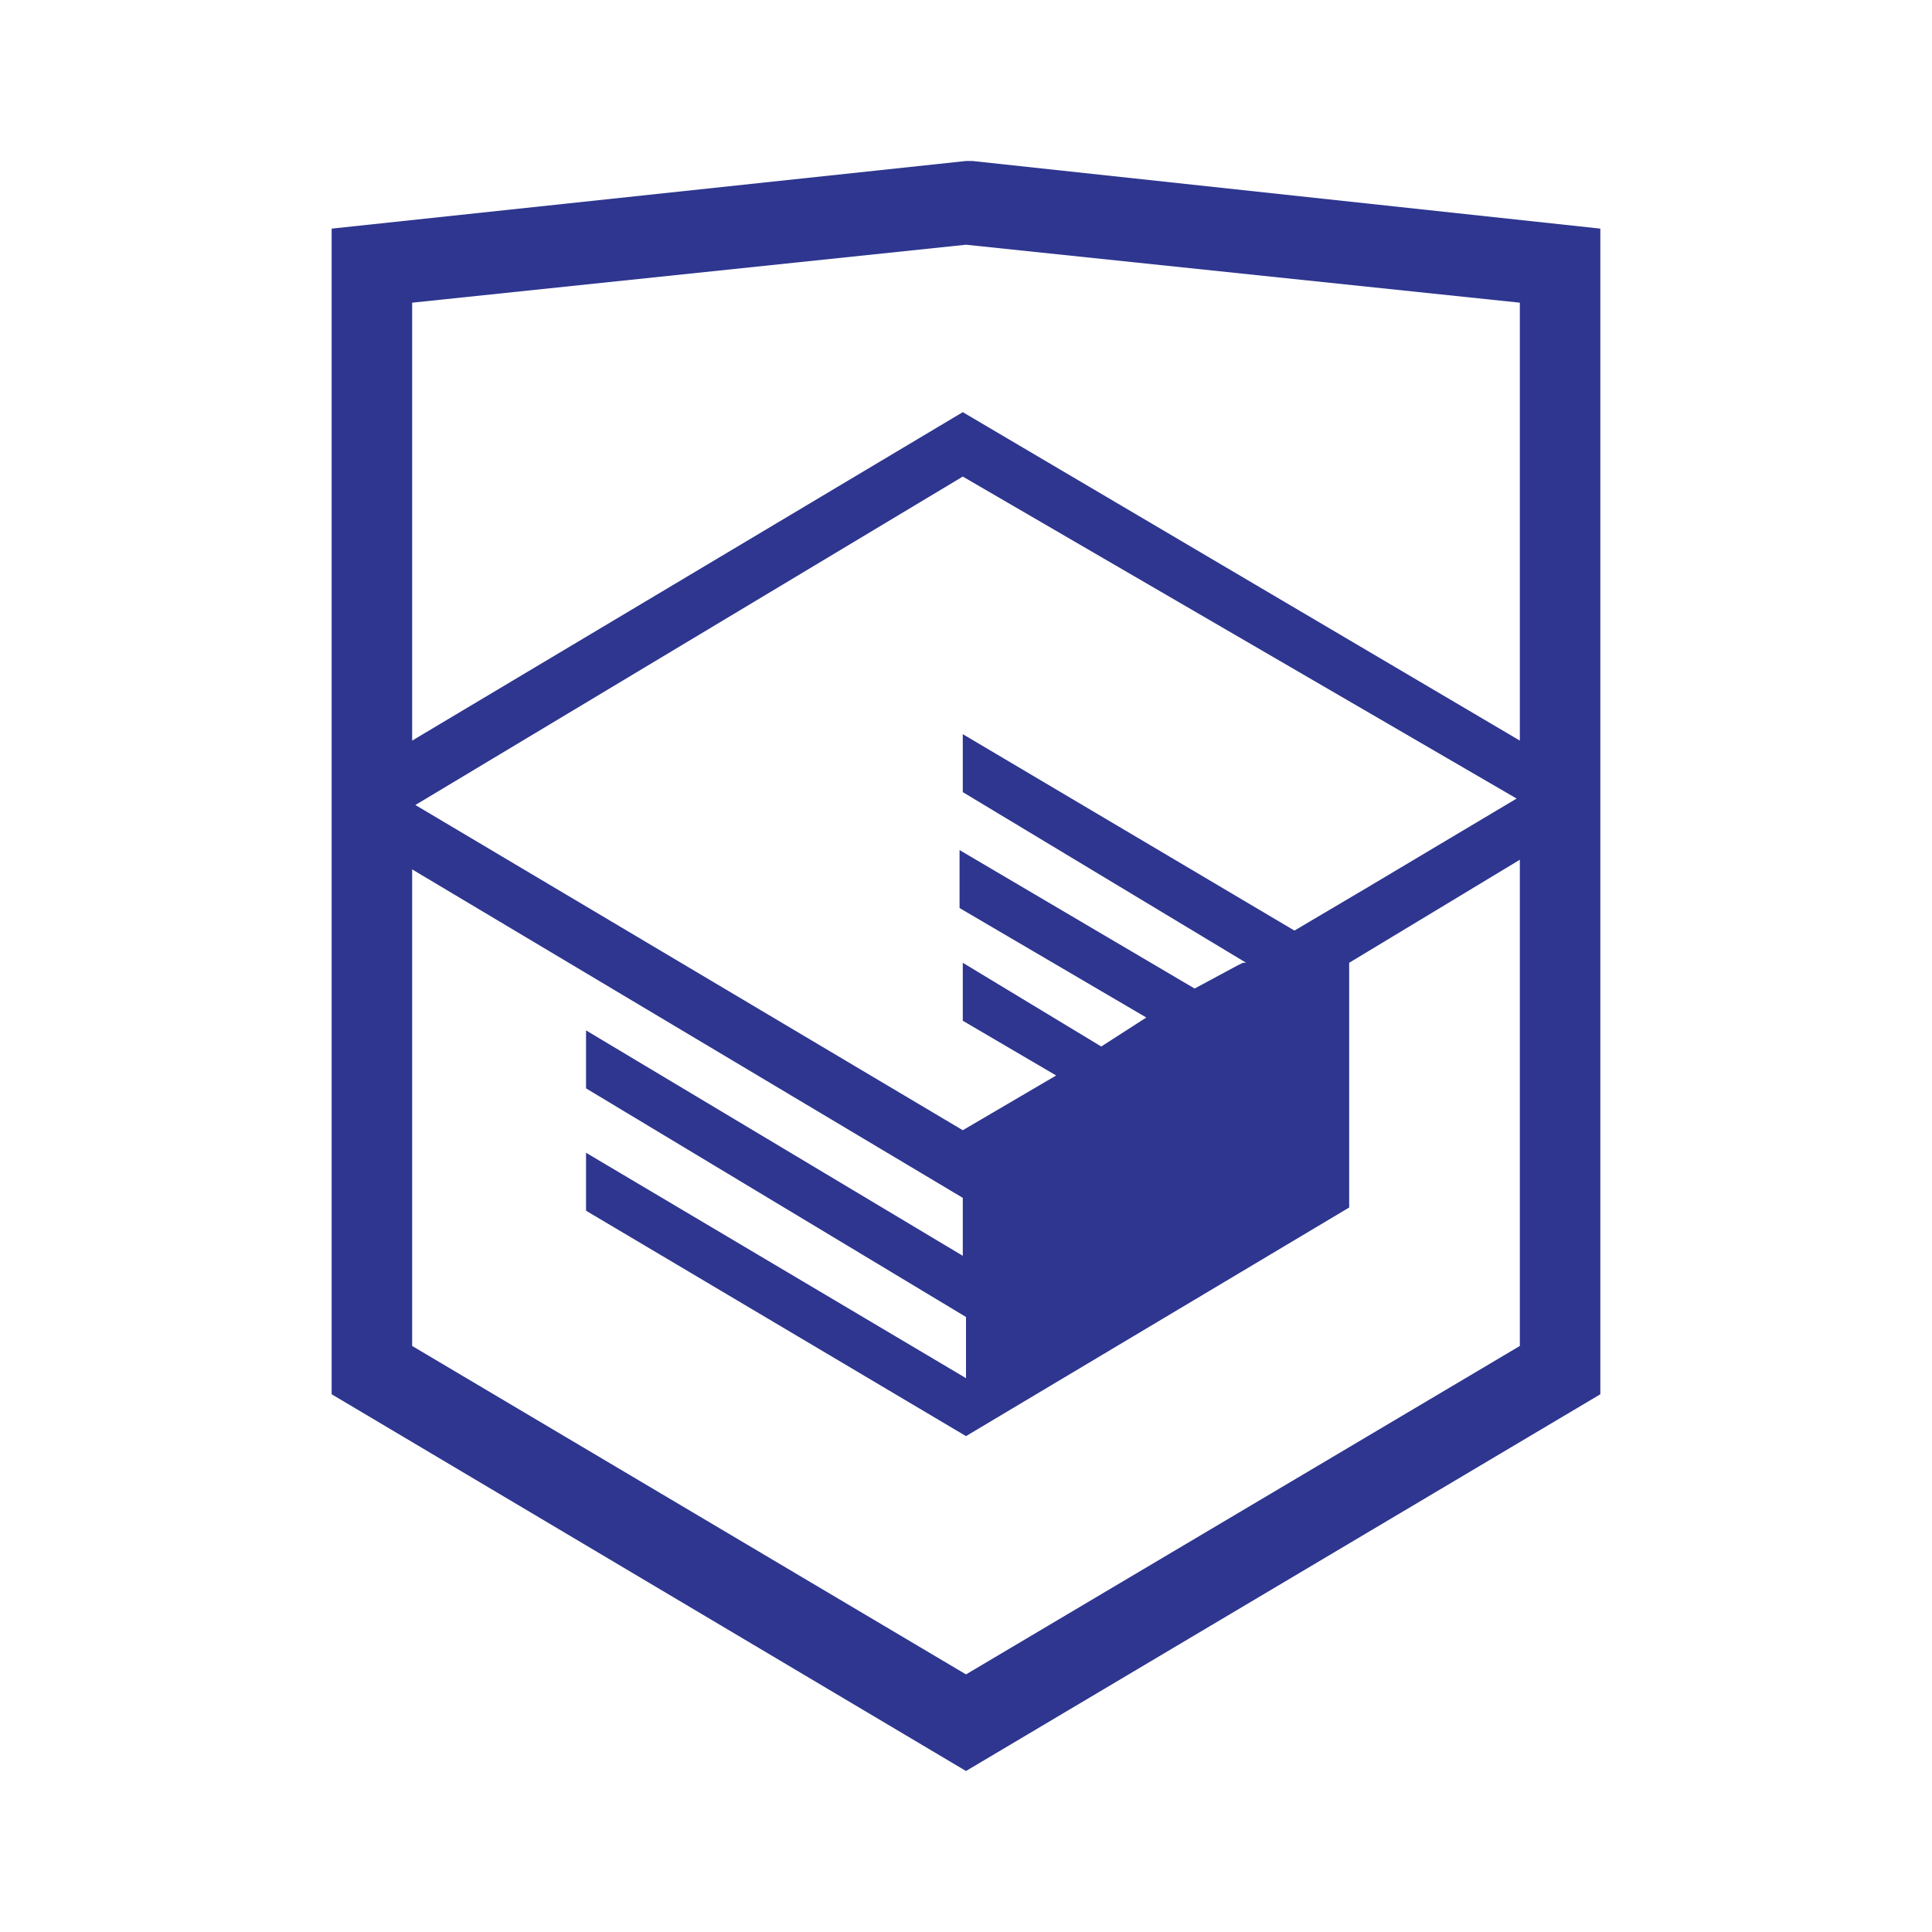
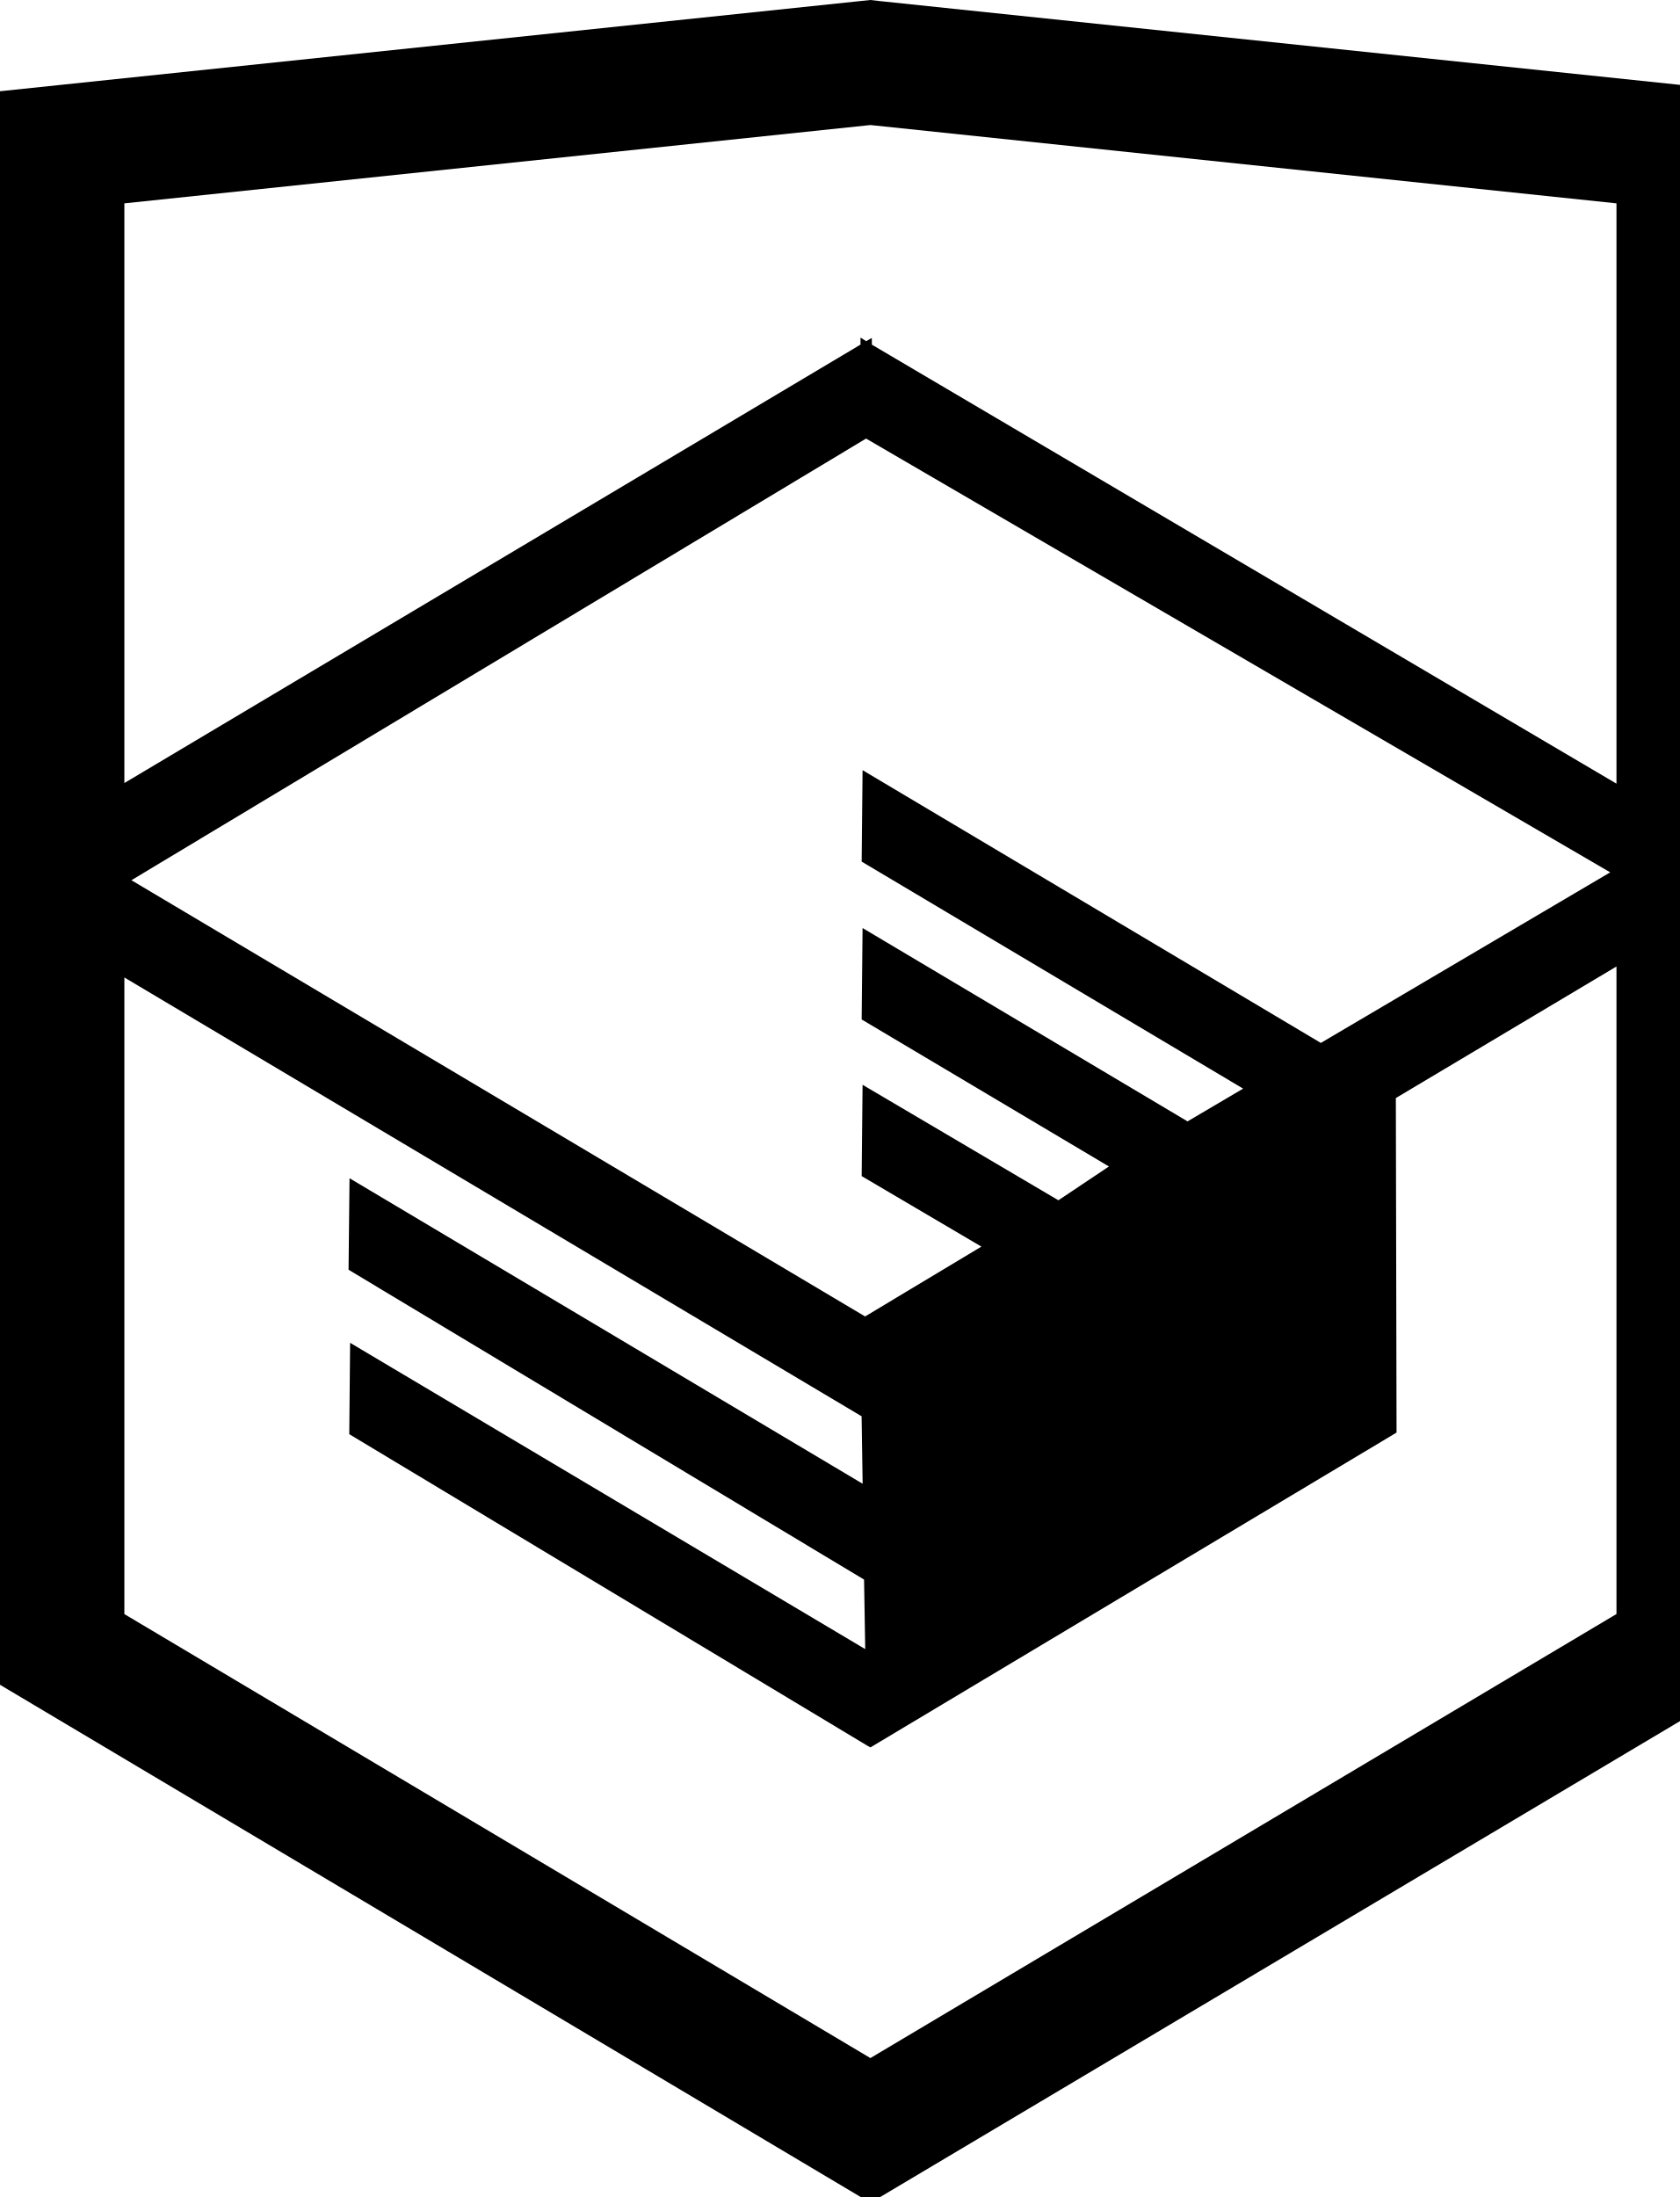
- <svg xmlns="http://www.w3.org/2000/svg" viewBox="0 0 60 60">
-   <path fill="#2E368F" d="M30.2 5h-.2l-19.7 2.1v36.2l19.7 11.7 19.7-11.7v-36.2l-19.5-2.1zm17 36.8l-17.2 10.2-17.2-10.2v-14.8l17.1 10.2v1.8l-11.7-7v1.8l11.8 7.1v1.9l-11.8-7v1.8l11.8 7 11.9-7.1v-7.6l5.3-3.2v15.1zm-.1-17l-4.7 2.8-2.2 1.3-10.3-6.1v1.8l8.8 5.3h-.1l-.2.1-1.3.7-7.3-4.3v1.8l5.8 3.4-1.4.9-4.3-2.6v1.8l2.9 1.7-2.9 1.7-17-10.1 17-10.2 17.2 10zm.1-1.8l-17.3-10.2-17.1 10.2v-13.6l17.2-1.8 17.2 1.8v13.6z" />
+ <svg xmlns="http://www.w3.org/2000/svg" width="26" height="34">
+   <path d="M13.62.017L13.472 0 0 1.412v24.661l13.473 8.017 13.43-7.99.042-.025V1.412L13.62.017zm11.399 12.11L13.495 5.334l-.001-.104-.087.05-.088-.056v.109L1.925 12.118V3.147l11.548-1.212L25.02 3.147v8.98zm-11.614-5.34L24.923 13.5l-4.479 2.64-7.093-4.221-.014 1.415 5.904 3.513-.86.507-5.03-2.992-.014 1.415 3.827 2.275-.782.523-3.031-1.787-.014 1.413 1.853 1.091-1.8 1.081-11.356-6.751 11.371-6.835zm-11.48 8.34l11.411 6.791.016 1.044-7.942-4.728-.015 1.416 7.979 4.795.018 1.076-7.973-4.74-.013 1.414 8.021 4.822.046.025 8.143-4.872-.011-5.177 3.415-2.036v10.021L13.472 31.85 1.925 24.979v-9.852z" />
</svg>
